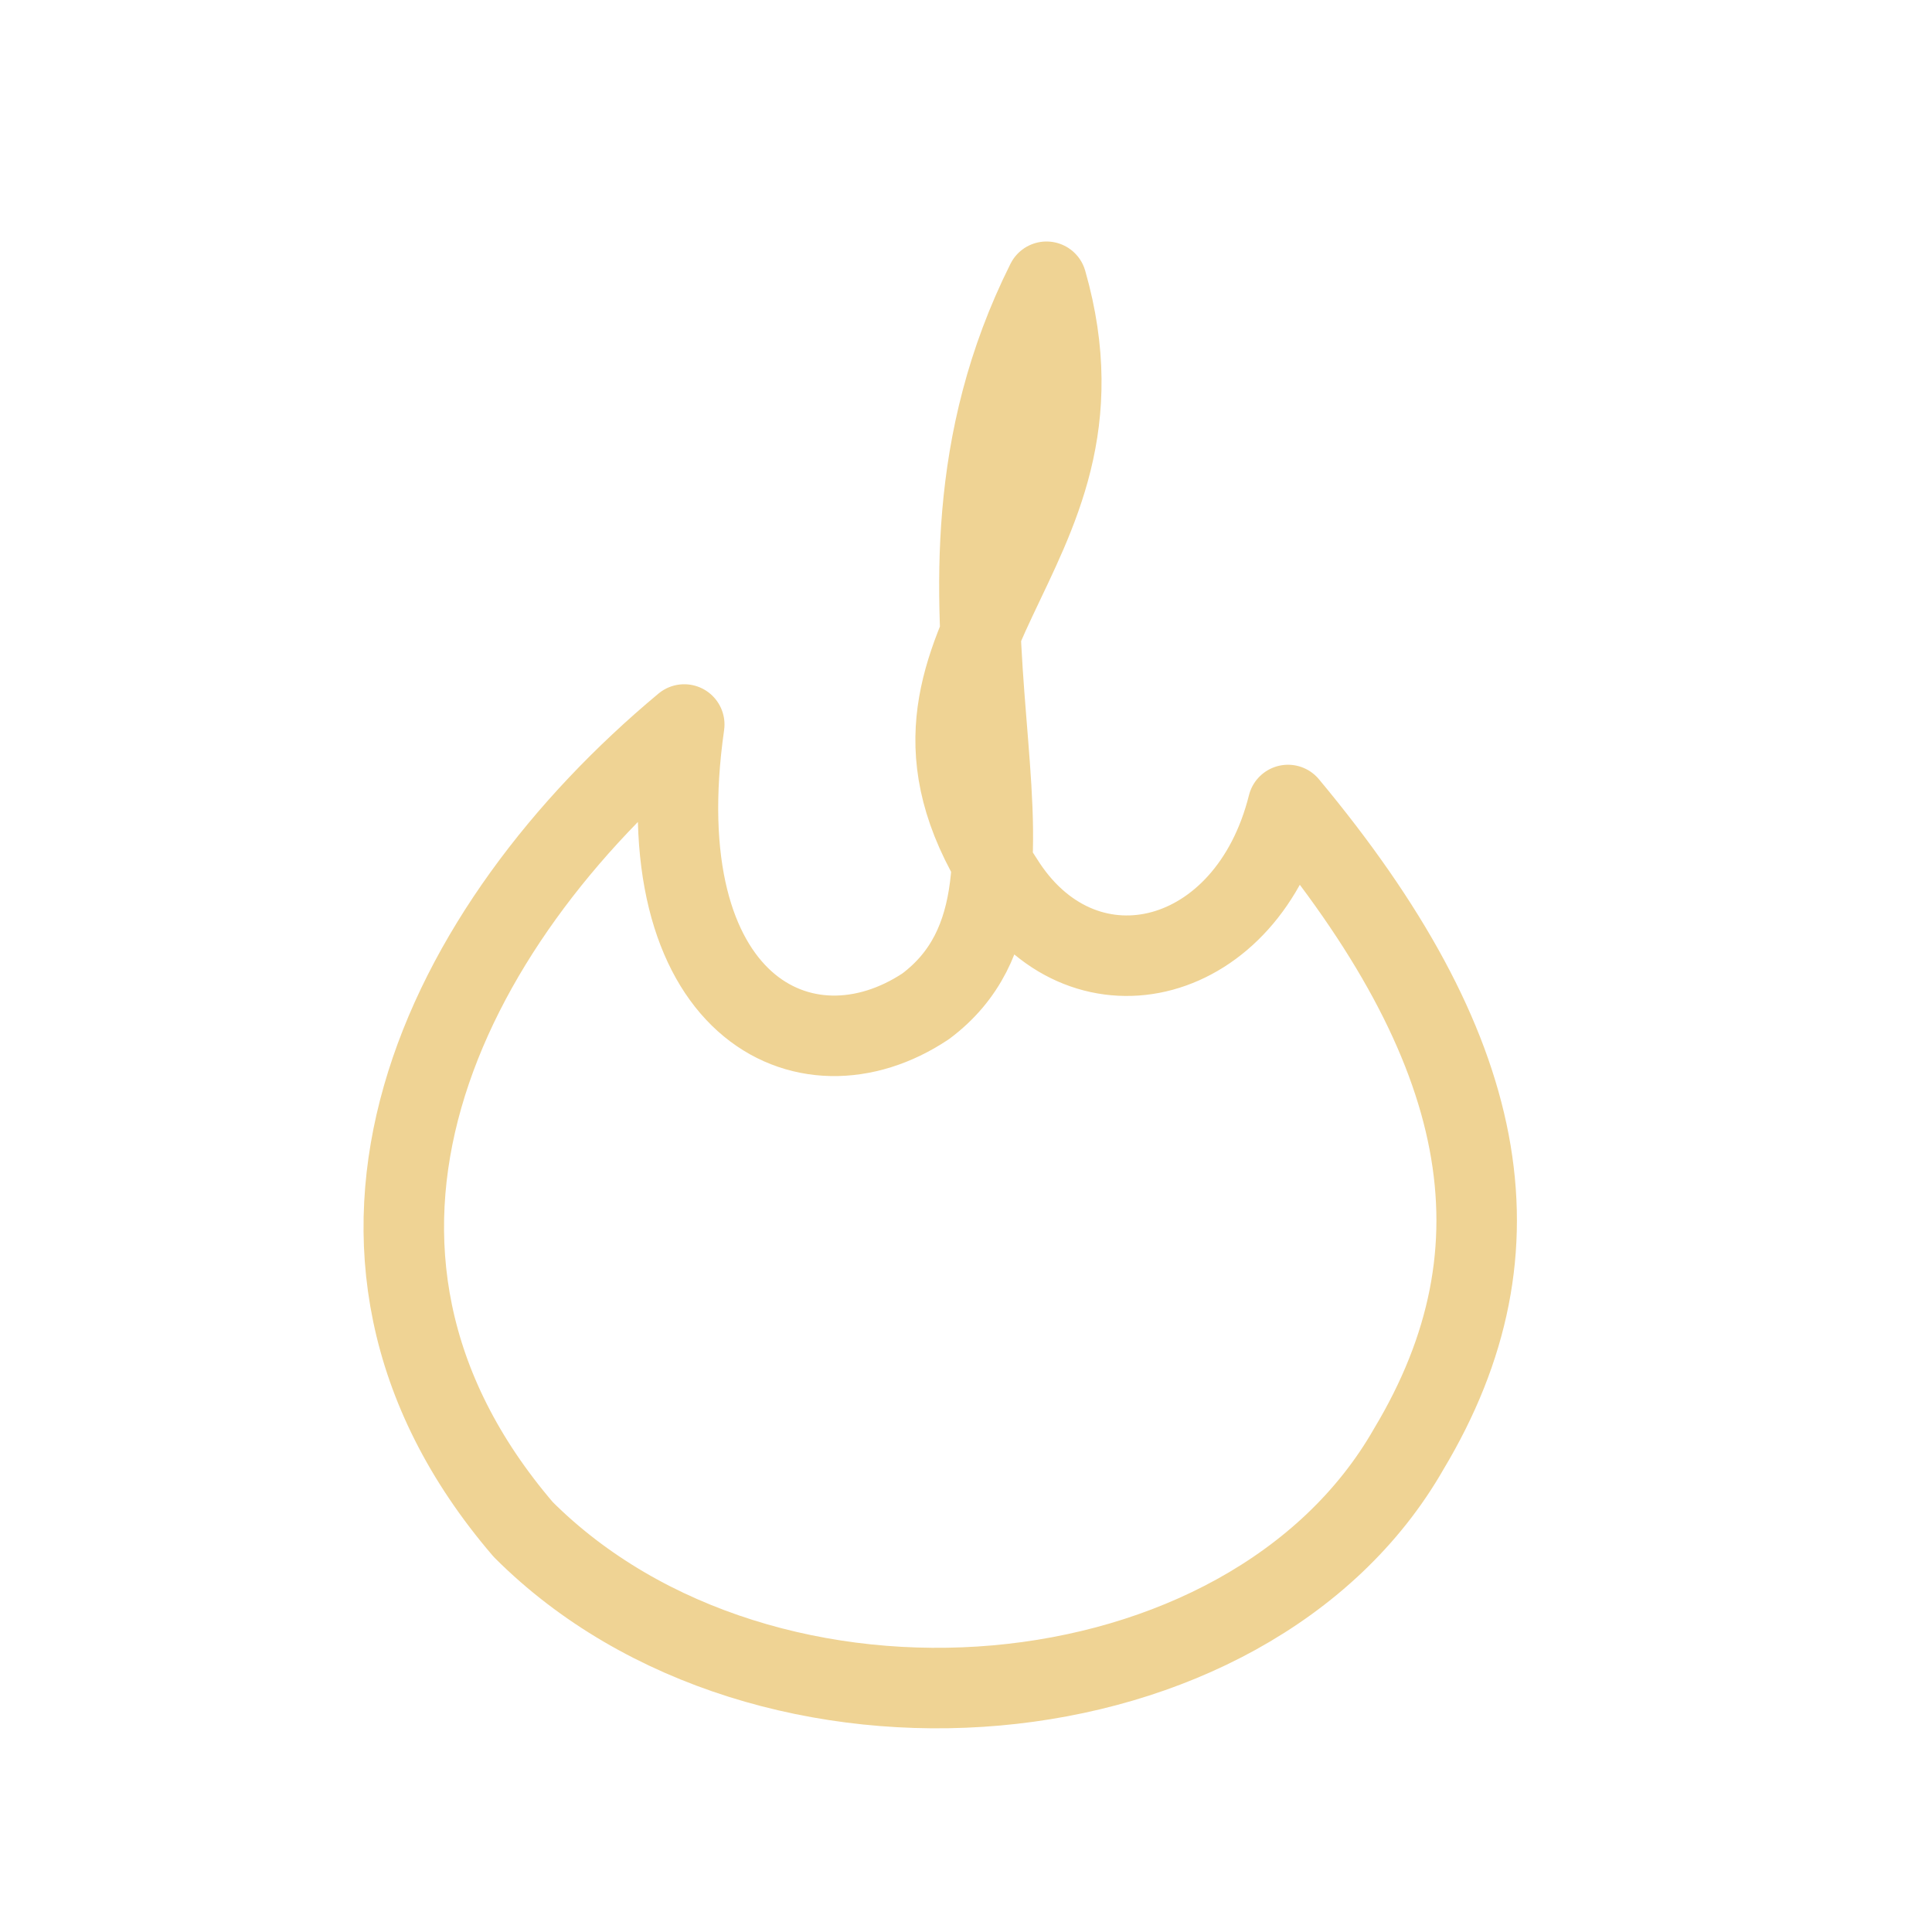
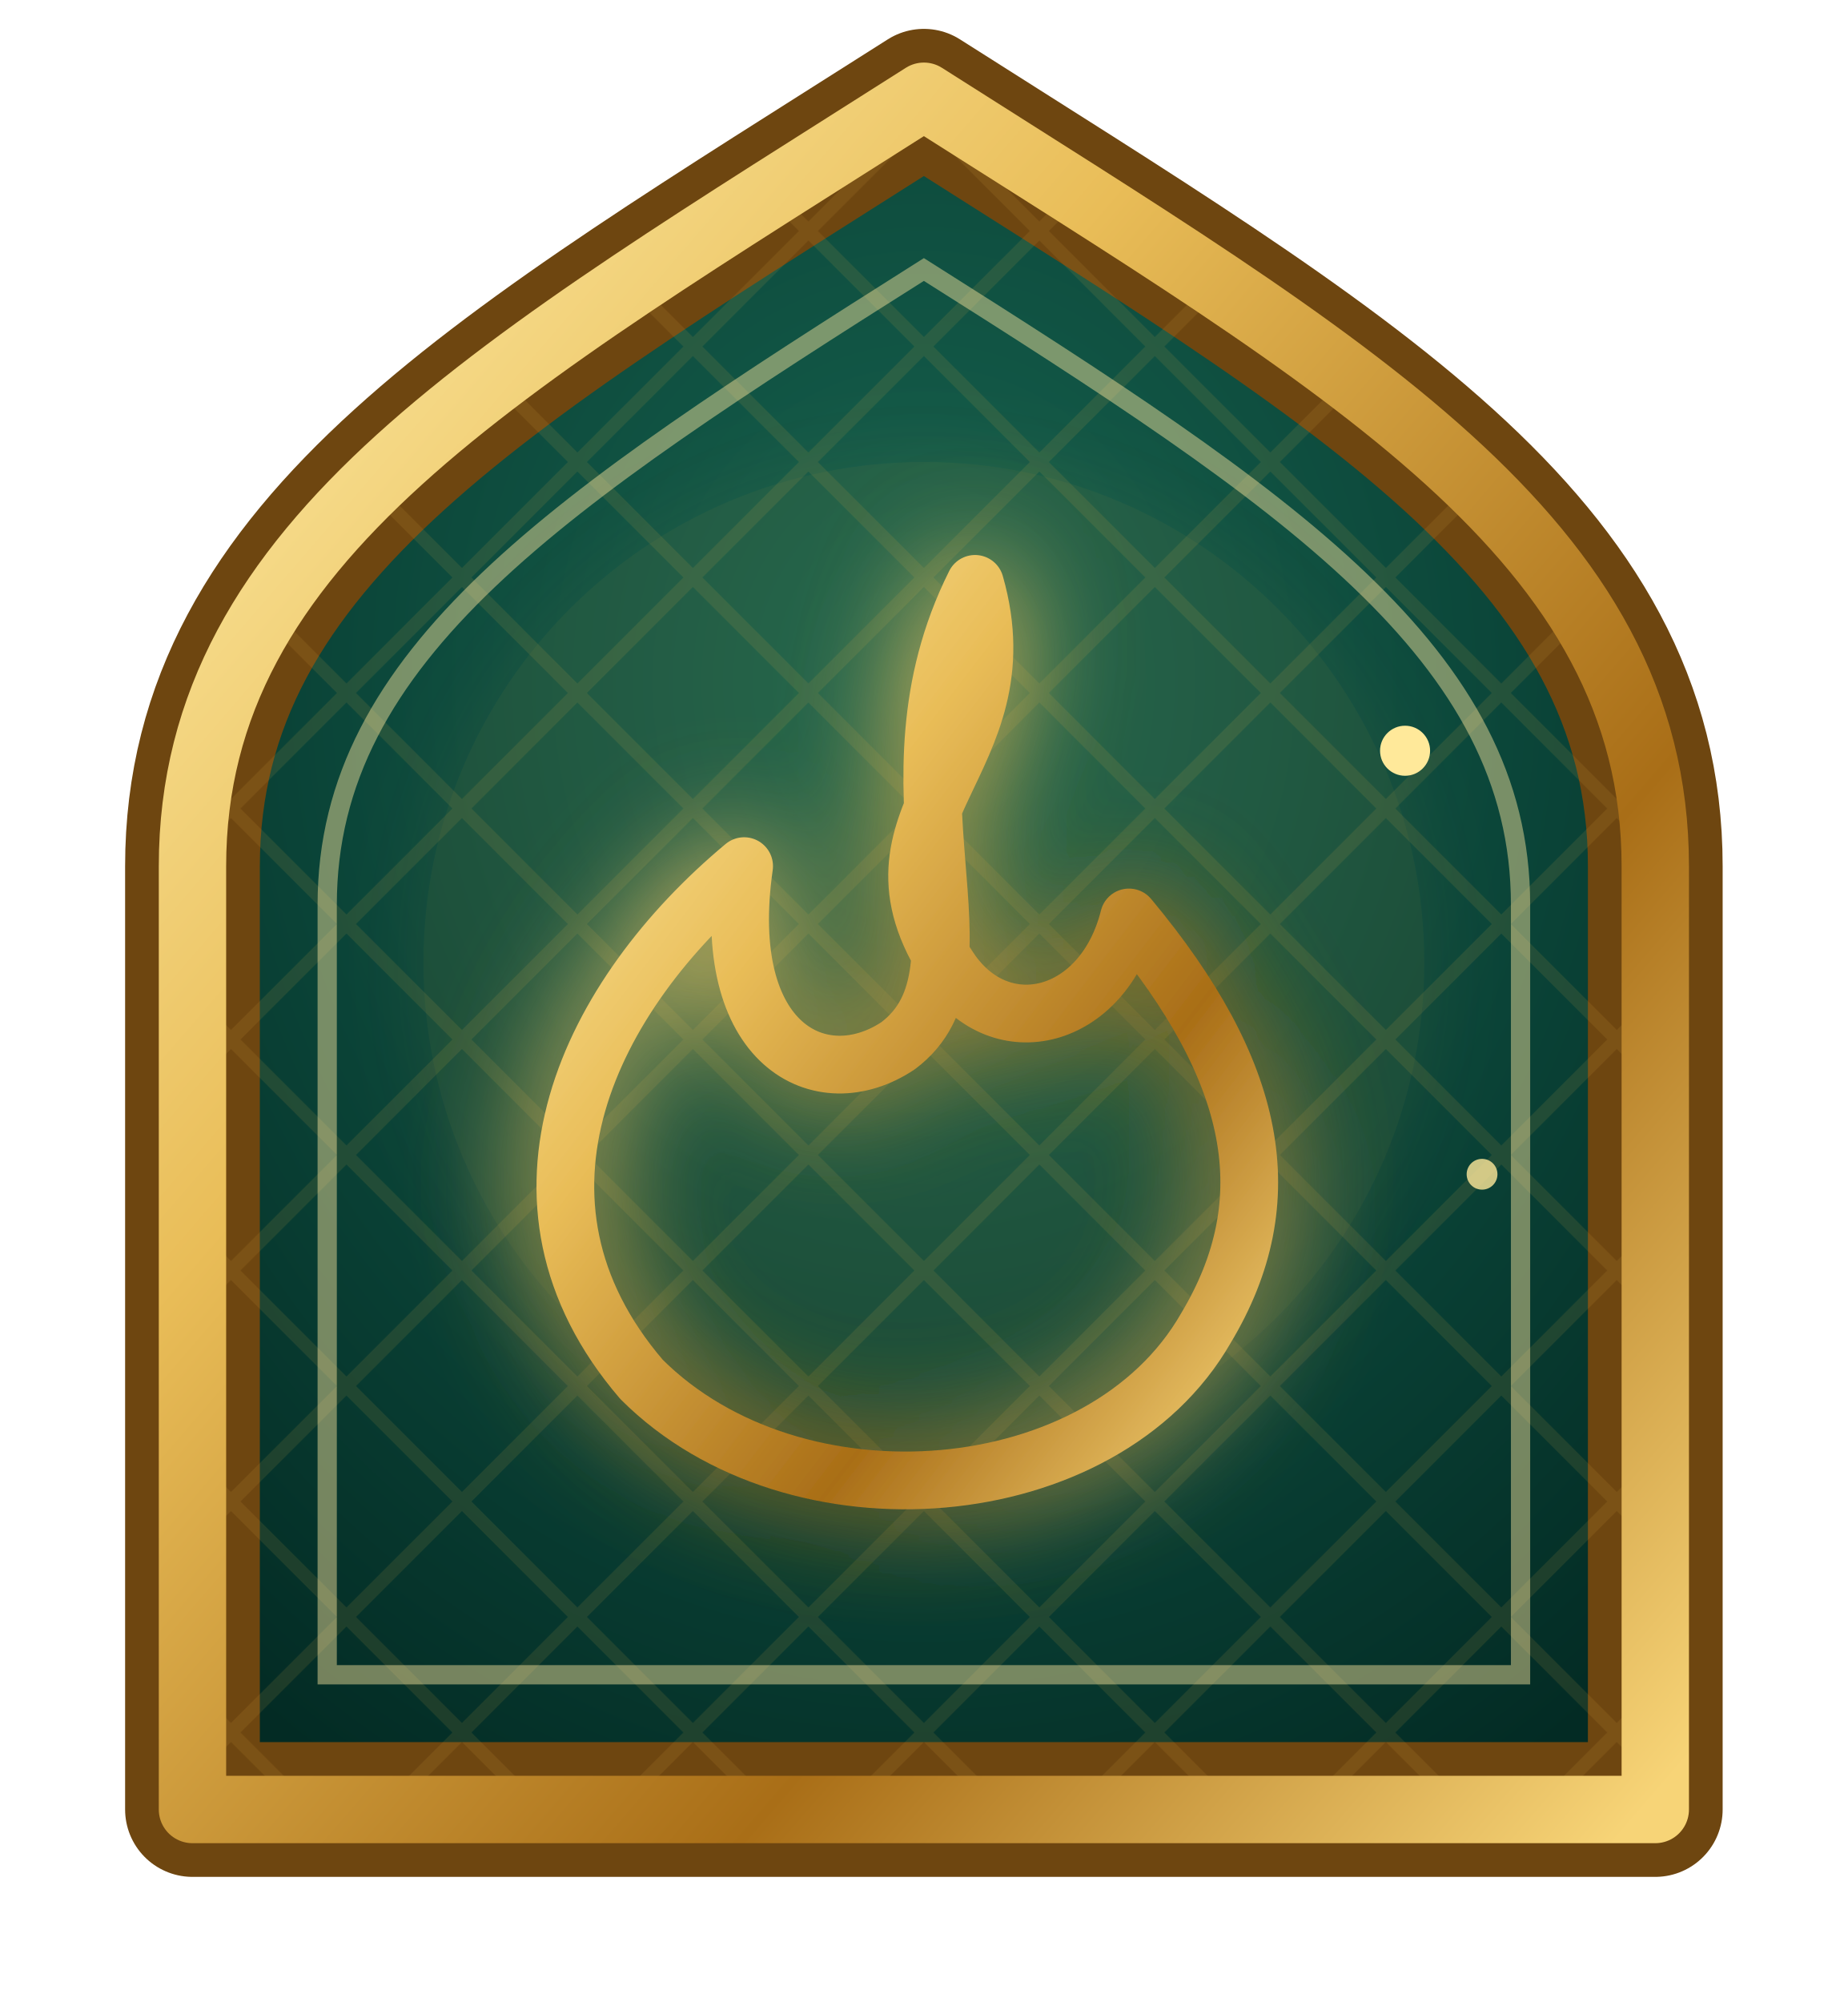
- <svg xmlns="http://www.w3.org/2000/svg" viewBox="0 0 48 48" fill="none" stroke="#efd394" stroke-width="2" stroke-linecap="round" stroke-linejoin="round">
-   <path d="M26 7c2 7-5 9-1 15 2 3 6 2 7-2 5 6 6 11 3 16-4 7-16 8-22 2-6-7-2-15 4-20-1 7 3 9 6 7 4-3-1-10 3-18Z" />
+ <svg xmlns="http://www.w3.org/2000/svg" viewBox="0 0 96 104" role="img" aria-hidden="true">
+   <defs>
+     <radialGradient id="emerald" cx="50%" cy="34%" r="76%">
+       <stop offset="0" stop-color="#17634f" />
+       <stop offset=".58" stop-color="#0a4337" />
+       <stop offset="1" stop-color="#032b24" />
+     </radialGradient>
+     <linearGradient id="gold" x1="0" y1="0" x2="1" y2="1">
+       <stop stop-color="#fff0ad" />
+       <stop offset=".34" stop-color="#e9bd58" />
+       <stop offset=".7" stop-color="#a96e17" />
+       <stop offset="1" stop-color="#f7d477" />
+     </linearGradient>
+     <filter id="glow" x="-40%" y="-40%" width="180%" height="180%">
+       <feGaussianBlur stdDeviation="2.2" result="b" />
+       <feMerge>
+         <feMergeNode in="b" />
+         <feMergeNode in="SourceGraphic" />
+       </feMerge>
+     </filter>
+     <pattern id="pattern" width="12" height="12" patternUnits="userSpaceOnUse">
+       <path d="M6 0 12 6 6 12 0 6Z" fill="none" stroke="#d9aa46" stroke-opacity=".12" stroke-width=".7" />
+     </pattern>
+   </defs>
+   <path d="M10 94V45C10 28 26 19 48 5c22 14 38 23 38 40v49Z" fill="url(#emerald)" stroke="#6e4610" stroke-width="7" stroke-linejoin="round" />
+   <path d="M10 94V45C10 28 26 19 48 5c22 14 38 23 38 40v49Z" fill="url(#pattern)" stroke="url(#gold)" stroke-width="3.5" stroke-linejoin="round" />
+   <path d="M17 87V47c0-13 12-21 31-33 19 12 31 20 31 33v40Z" fill="none" stroke="#ffe9a0" stroke-opacity=".45" />
+   <circle cx="48" cy="50" r="26" fill="#e2ad42" opacity=".08" filter="url(#glow)" />
+   <g transform="translate(16 21) scale(1.333)" fill="none" stroke="url(#gold)" stroke-width="2.25" stroke-linecap="round" stroke-linejoin="round" filter="url(#glow)">
+     <path d="M26 7c2 7-5 9-1 15 2 3 6 2 7-2 5 6 6 11 3 16-4 7-16 8-22 2-6-7-2-15 4-20-1 7 3 9 6 7 4-3-1-10 3-18Z" />
+   </g>
+   <circle cx="73" cy="39" r="1.3" fill="#ffe99a" />
+   <circle cx="77" cy="61" r=".8" fill="#ffe99a" opacity=".8" />
+   <path d="M31 96h34" stroke="url(#gold)" stroke-width="1.4" stroke-linecap="round" />
</svg>
